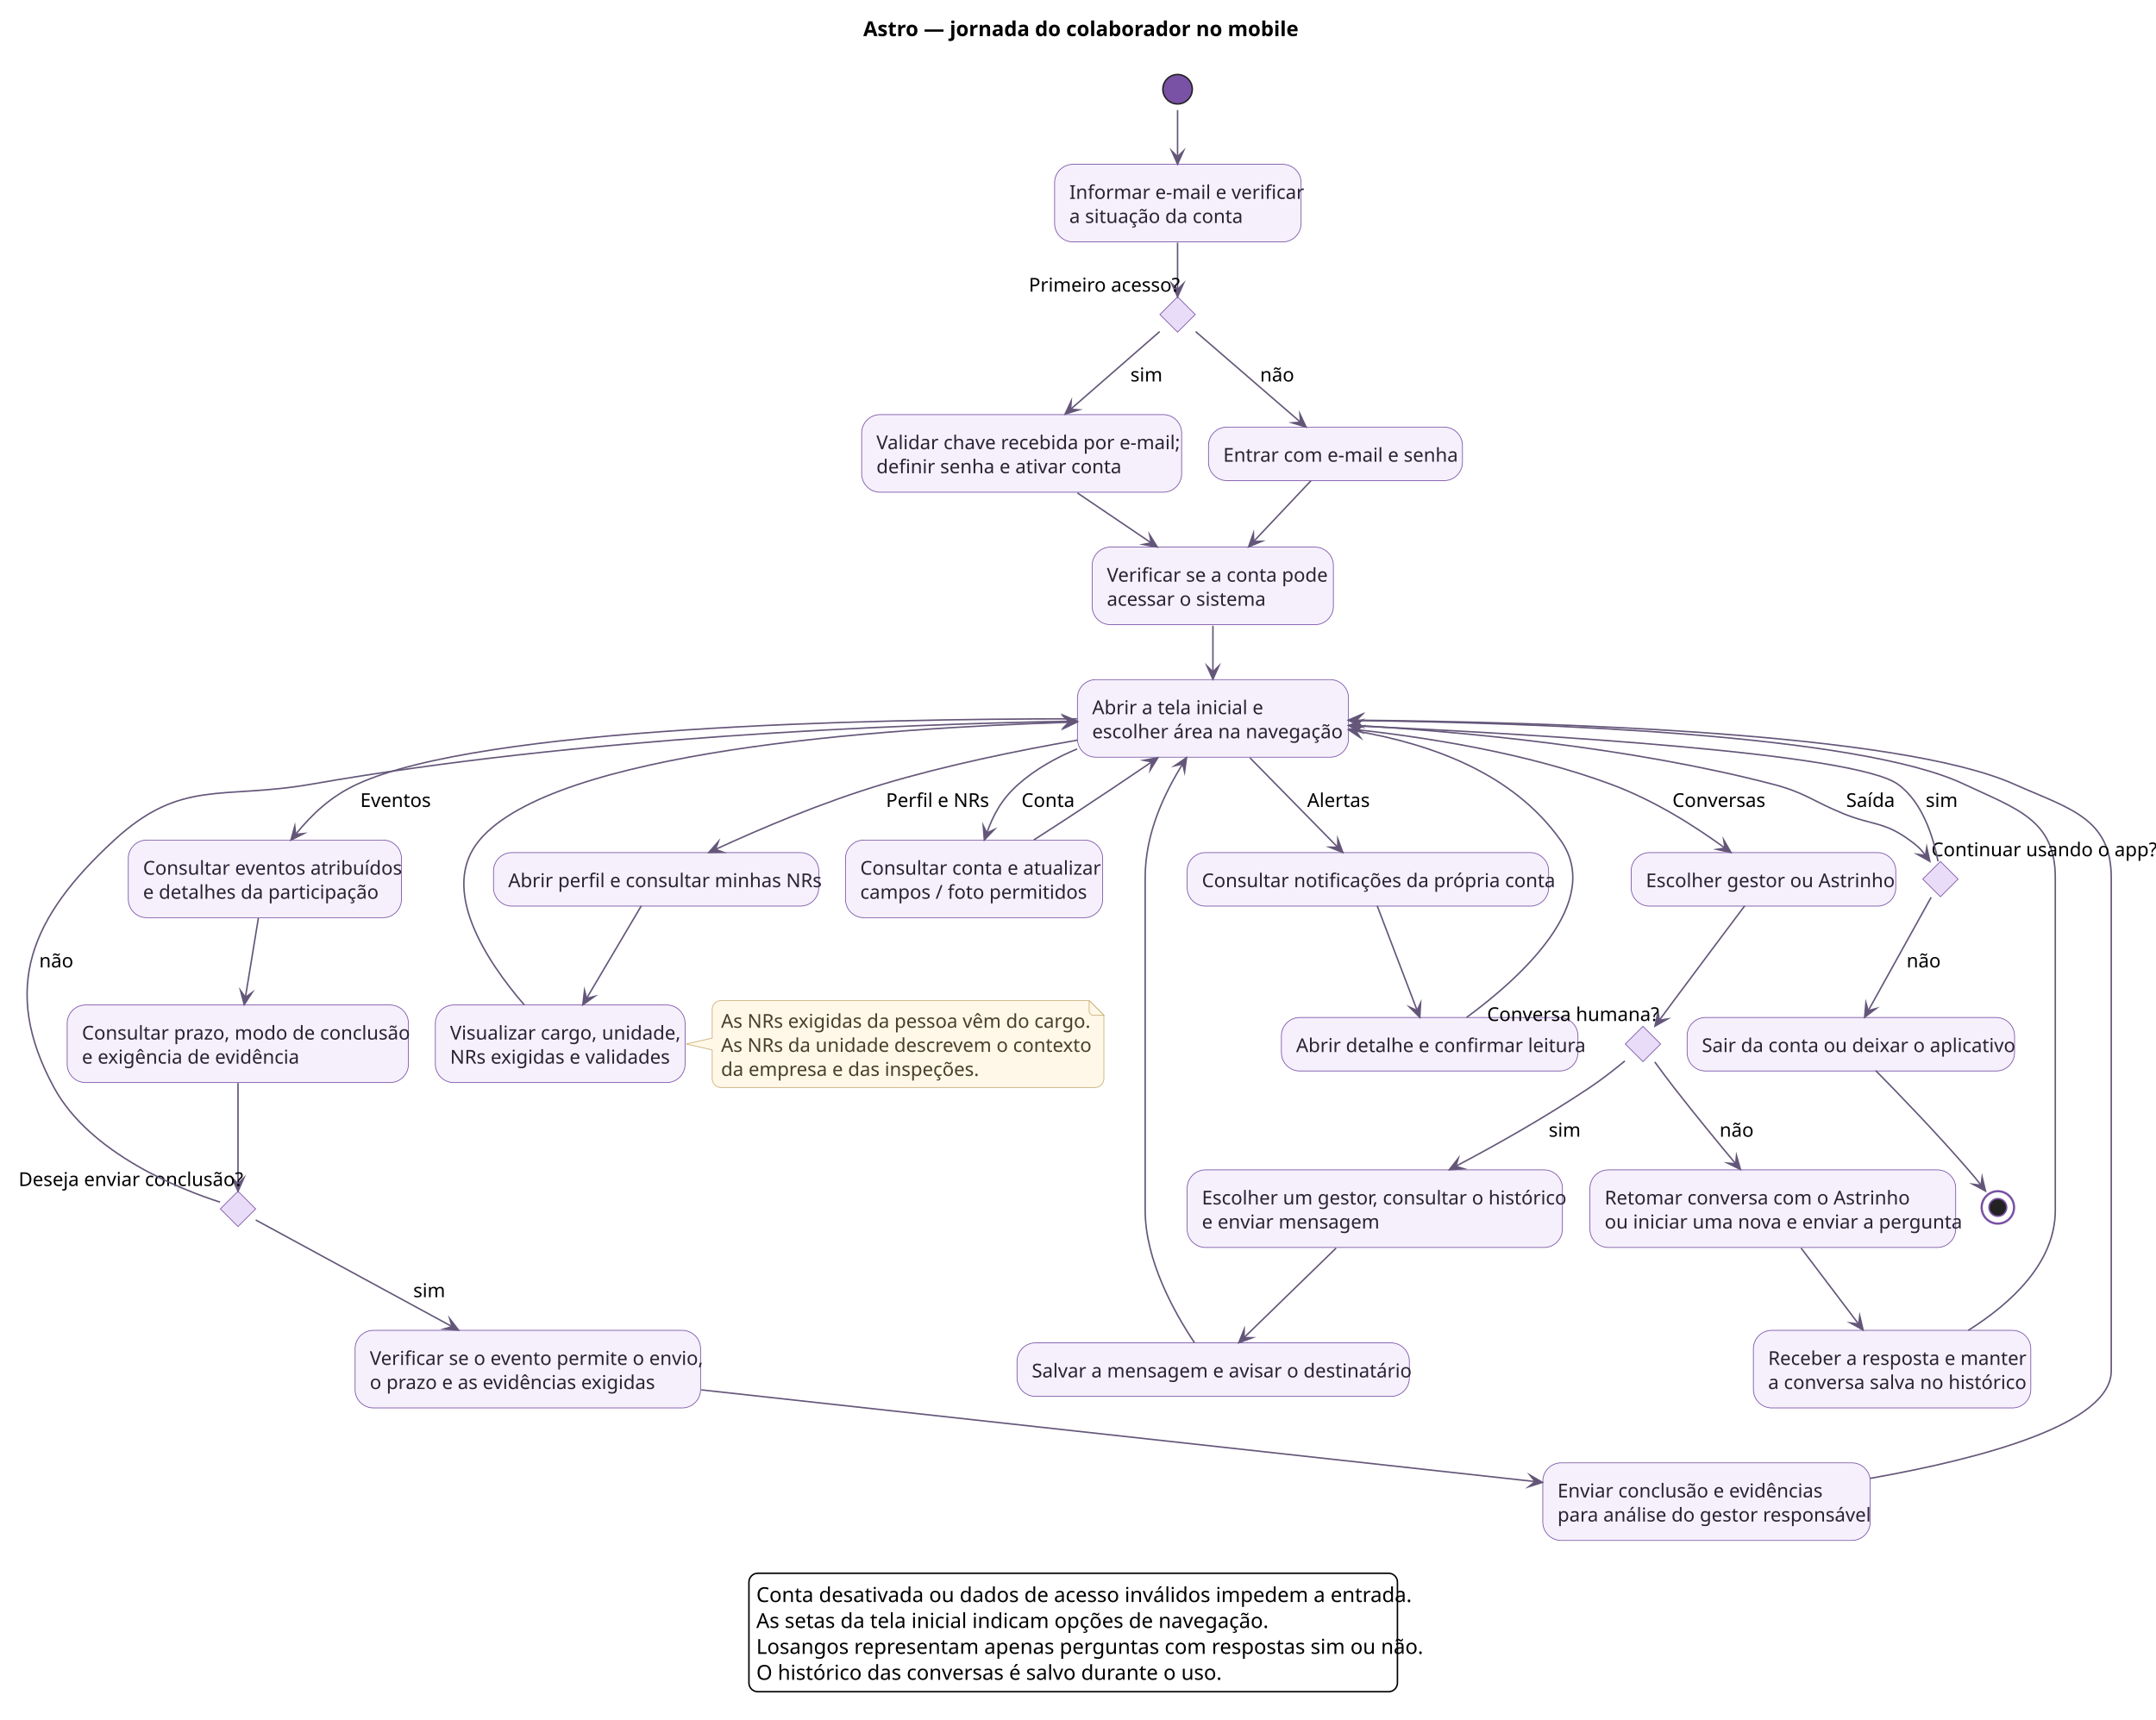
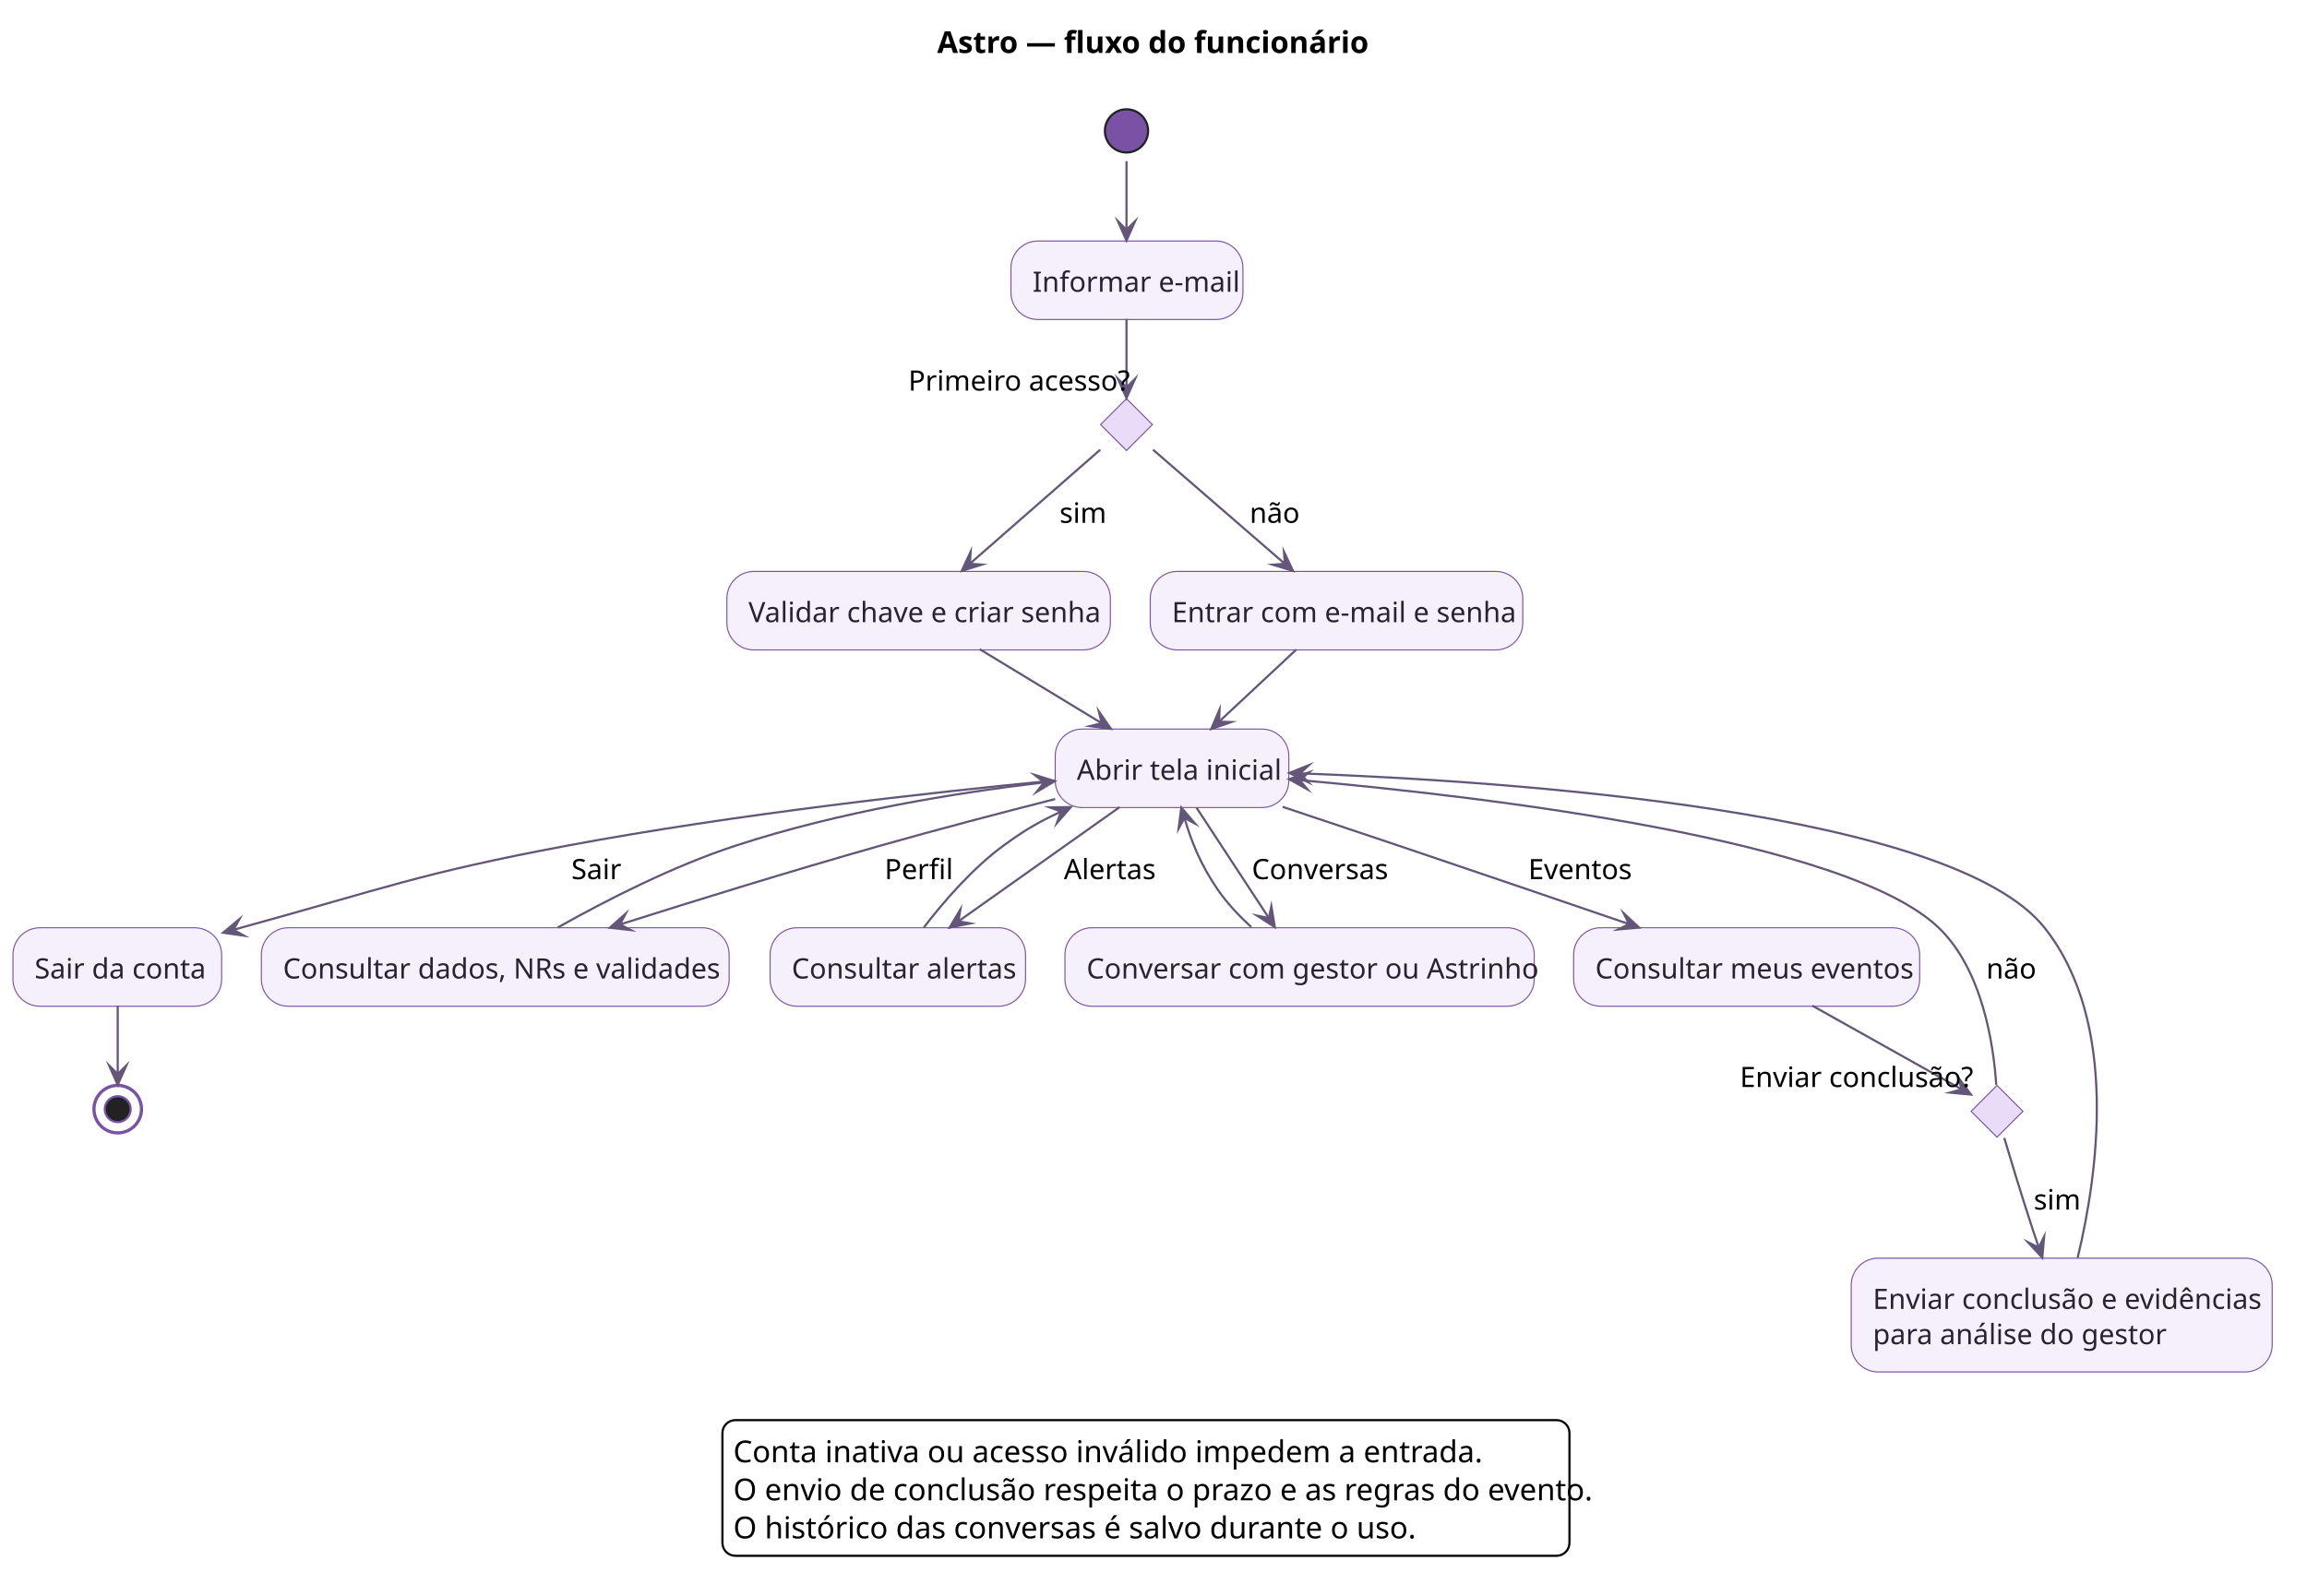
- <svg xmlns="http://www.w3.org/2000/svg" version="1.1" data-diagram-type="ACTIVITY" style="width:1464px;height:1168px;background:#FFFFFF;" width="1464px" height="1168px" viewBox="0 0 1464 1168" zoomAndPan="magnify" preserveAspectRatio="none" contentStyleType="text/css">
+ <svg xmlns="http://www.w3.org/2000/svg" version="1.1" data-diagram-type="ACTIVITY" style="width:1068px;height:739px;background:#FFFFFF;" width="1068px" height="739px" viewBox="0 0 1068 739" zoomAndPan="magnify" preserveAspectRatio="none" contentStyleType="text/css">
  <defs />
  <g font-family="sans-serif" lengthAdjust="spacing">
    <g class="title" data-source-line="2">
-       <text x="586.167" y="24.533" fill="#000" font-size="14" textLength="285.127" font-weight="700">Astro — jornada do colaborador no mobile</text>
+       <text x="433.84" y="24.533" fill="#000" font-size="14" textLength="193.32" font-weight="700">Astro — fluxo do funcionário</text>
    </g>
    <g class="start_entity" data-qualified-name="start" id="ent0001" data-source-line="4">
-       <ellipse cx="799.612" cy="60.609" rx="10" ry="10" fill="#7952A5" style="stroke:#222;stroke-width:1;" />
+       <ellipse cx="521.5" cy="60.609" rx="10" ry="10" fill="#7952A5" style="stroke:#222;stroke-width:1;" />
    </g>
-     <rect x="716.112" y="111.609" width="167.367" height="52.703" fill="#F5F0FC" style="stroke:#7952A5;stroke-width:0.5;" rx="12.5" ry="12.5" />
-     <text x="726.112" y="135.104" fill="#292234" font-size="13" textLength="147.367">Informar e-mail e verificar</text>
-     <text x="726.112" y="151.456" fill="#292234" font-size="13" textLength="112.747">a situação da conta</text>
+     <rect x="468" y="111.609" width="107.407" height="36.352" fill="#F5F0FC" style="stroke:#7952A5;stroke-width:0.5;" rx="12.5" ry="12.5" />
+     <text x="478" y="135.104" fill="#292234" font-size="13" textLength="87.407">Informar e-mail</text>
    <g class="entity" data-qualified-name=".4" id="ent0005">
-       <polygon points="799.612,201.609,811.612,213.609,799.612,225.609,787.612,213.609,799.612,201.609" fill="#E9DCF8" style="stroke:#7952A5;stroke-width:0.5;stroke-linejoin:miter;stroke-miterlimit:10;" />
+       <polygon points="521.5,184.609,533.5,196.609,521.5,208.609,509.5,196.609,521.5,184.609" fill="#E9DCF8" style="stroke:#7952A5;stroke-width:0.5;stroke-linejoin:miter;stroke-miterlimit:10;" />
    </g>
-     <rect x="585.112" y="281.609" width="217.266" height="52.703" fill="#F5F0FC" style="stroke:#7952A5;stroke-width:0.5;" rx="12.5" ry="12.5" />
-     <text x="595.112" y="305.104" fill="#292234" font-size="13" textLength="197.266">Validar chave recebida por e-mail;</text>
-     <text x="595.112" y="321.456" fill="#292234" font-size="13" textLength="156.095">definir senha e ativar conta</text>
-     <rect x="741.612" y="371.609" width="163.806" height="52.703" fill="#F5F0FC" style="stroke:#7952A5;stroke-width:0.5;" rx="12.5" ry="12.5" />
-     <text x="751.612" y="395.104" fill="#292234" font-size="13" textLength="143.806">Verificar se a conta pode</text>
-     <text x="751.612" y="411.456" fill="#292234" font-size="13" textLength="104.762">acessar o sistema</text>
-     <rect x="820.612" y="290.109" width="172.452" height="36.352" fill="#F5F0FC" style="stroke:#7952A5;stroke-width:0.5;" rx="12.5" ry="12.5" />
-     <text x="830.612" y="313.604" fill="#292234" font-size="13" textLength="152.452">Entrar com e-mail e senha</text>
-     <rect x="731.612" y="461.609" width="184.062" height="52.703" fill="#F5F0FC" style="stroke:#7952A5;stroke-width:0.5;" rx="12.5" ry="12.5" />
-     <text x="741.612" y="485.104" fill="#292234" font-size="13" textLength="109.827">Abrir a tela inicial e</text>
-     <text x="741.612" y="501.456" fill="#292234" font-size="13" textLength="164.062">escolher área na navegação</text>
-     <rect x="87.112" y="570.609" width="185.483" height="52.703" fill="#F5F0FC" style="stroke:#7952A5;stroke-width:0.5;" rx="12.5" ry="12.5" />
-     <text x="97.112" y="594.104" fill="#292234" font-size="13" textLength="165.483">Consultar eventos atribuídos</text>
-     <text x="97.112" y="610.456" fill="#292234" font-size="13" textLength="151.772">e detalhes da participação</text>
-     <rect x="45.612" y="682.609" width="231.732" height="52.703" fill="#F5F0FC" style="stroke:#7952A5;stroke-width:0.5;" rx="12.5" ry="12.5" />
-     <text x="55.612" y="706.104" fill="#292234" font-size="13" textLength="211.732">Consultar prazo, modo de conclusão</text>
-     <text x="55.612" y="722.456" fill="#292234" font-size="13" textLength="142.378">e exigência de evidência</text>
-     <g class="entity" data-qualified-name=".20" id="ent0021">
-       <polygon points="161.612,809.109,173.612,821.109,161.612,833.109,149.612,821.109,161.612,809.109" fill="#E9DCF8" style="stroke:#7952A5;stroke-width:0.5;stroke-linejoin:miter;stroke-miterlimit:10;" />
+     <rect x="336.5" y="264.609" width="177.53" height="36.352" fill="#F5F0FC" style="stroke:#7952A5;stroke-width:0.5;" rx="12.5" ry="12.5" />
+     <text x="346.5" y="288.104" fill="#292234" font-size="13" textLength="157.53">Validar chave e criar senha</text>
+     <rect x="488.5" y="337.609" width="108.144" height="36.352" fill="#F5F0FC" style="stroke:#7952A5;stroke-width:0.5;" rx="12.5" ry="12.5" />
+     <text x="498.5" y="361.104" fill="#292234" font-size="13" textLength="88.144">Abrir tela inicial</text>
+     <rect x="532.5" y="264.609" width="172.452" height="36.352" fill="#F5F0FC" style="stroke:#7952A5;stroke-width:0.5;" rx="12.5" ry="12.5" />
+     <text x="542.5" y="288.104" fill="#292234" font-size="13" textLength="152.452">Entrar com e-mail e senha</text>
+     <rect x="728.5" y="429.609" width="160.182" height="36.352" fill="#F5F0FC" style="stroke:#7952A5;stroke-width:0.5;" rx="12.5" ry="12.5" />
+     <text x="738.5" y="453.104" fill="#292234" font-size="13" textLength="140.182">Consultar meus eventos</text>
+     <g class="entity" data-qualified-name=".16" id="ent0017">
+       <polygon points="924.5,502.609,936.5,514.609,924.5,526.609,912.5,514.609,924.5,502.609" fill="#E9DCF8" style="stroke:#7952A5;stroke-width:0.5;stroke-linejoin:miter;stroke-miterlimit:10;" />
    </g>
-     <rect x="241.112" y="903.609" width="234.608" height="52.703" fill="#F5F0FC" style="stroke:#7952A5;stroke-width:0.5;" rx="12.5" ry="12.5" />
-     <text x="251.112" y="927.104" fill="#292234" font-size="13" textLength="214.608">Verificar se o evento permite o envio,</text>
-     <text x="251.112" y="943.456" fill="#292234" font-size="13" textLength="187.891">o prazo e as evidências exigidas</text>
-     <rect x="1047.612" y="993.609" width="222.351" height="52.703" fill="#F5F0FC" style="stroke:#7952A5;stroke-width:0.5;" rx="12.5" ry="12.5" />
-     <text x="1057.612" y="1017.104" fill="#292234" font-size="13" textLength="174.878">Enviar conclusão e evidências</text>
-     <text x="1057.612" y="1033.456" fill="#292234" font-size="13" textLength="202.351">para análise do gestor responsável</text>
-     <rect x="335.112" y="579.109" width="220.846" height="36.352" fill="#F5F0FC" style="stroke:#7952A5;stroke-width:0.5;" rx="12.5" ry="12.5" />
-     <text x="345.112" y="602.604" fill="#292234" font-size="13" textLength="200.846">Abrir perfil e consultar minhas NRs</text>
-     <rect x="295.612" y="682.609" width="169.589" height="52.703" fill="#F5F0FC" style="stroke:#7952A5;stroke-width:0.5;" rx="12.5" ry="12.5" />
-     <text x="305.612" y="706.104" fill="#292234" font-size="13" textLength="149.589">Visualizar cargo, unidade,</text>
-     <text x="305.612" y="722.456" fill="#292234" font-size="13" textLength="145.964">NRs exigidas e validades</text>
-     <g class="entity" data-qualified-name="GMN33" id="ent0034" data-source-line="27">
-       <path d="M483.612,685.609 L483.612,705.109 L465.885,709.109 L483.612,713.109 L483.612,732.664 A6,6 0 0 0 489.612,738.664 L743.568,738.664 A6,6 0 0 0 749.568,732.664 L749.568,689.609 L739.568,679.609 L489.612,679.609 A6,6 0 0 0 483.612,685.609" style="stroke:#C9AF76;stroke-width:0.5;" fill="#FFF8E8" />
-       <path d="M739.568,679.609 L739.568,686.609 A3,3 0 0 0 742.568,689.609 L749.568,689.609 L739.568,679.609" style="stroke:#C9AF76;stroke-width:0.5;" fill="#FFF8E8" />
-       <text x="489.612" y="698.104" fill="#493E29" font-size="13" textLength="244.956">As NRs exigidas da pessoa vêm do cargo.</text>
-       <text x="489.612" y="714.456" fill="#493E29" font-size="13" textLength="242.798">As NRs da unidade descrevem o contexto</text>
-       <text x="489.612" y="730.808" fill="#493E29" font-size="13" textLength="169.825">da empresa e das inspeções.</text>
-     </g>
-     <rect x="806.112" y="579.109" width="245.462" height="36.352" fill="#F5F0FC" style="stroke:#7952A5;stroke-width:0.5;" rx="12.5" ry="12.5" />
-     <text x="816.112" y="602.604" fill="#292234" font-size="13" textLength="225.462">Consultar notificações da própria conta</text>
-     <rect x="870.112" y="691.109" width="201.359" height="36.352" fill="#F5F0FC" style="stroke:#7952A5;stroke-width:0.5;" rx="12.5" ry="12.5" />
-     <text x="880.112" y="714.604" fill="#292234" font-size="13" textLength="181.359">Abrir detalhe e confirmar leitura</text>
-     <rect x="1107.612" y="579.109" width="179.694" height="36.352" fill="#F5F0FC" style="stroke:#7952A5;stroke-width:0.5;" rx="12.5" ry="12.5" />
-     <text x="1117.612" y="602.604" fill="#292234" font-size="13" textLength="159.694">Escolher gestor ou Astrinho</text>
-     <g class="entity" data-qualified-name=".44" id="ent0045">
-       <polygon points="1115.612,697.109,1127.612,709.109,1115.612,721.109,1103.612,709.109,1115.612,697.109" fill="#E9DCF8" style="stroke:#7952A5;stroke-width:0.5;stroke-linejoin:miter;stroke-miterlimit:10;" />
-     </g>
-     <rect x="806.112" y="794.609" width="254.825" height="52.703" fill="#F5F0FC" style="stroke:#7952A5;stroke-width:0.5;" rx="12.5" ry="12.5" />
-     <text x="816.112" y="818.104" fill="#292234" font-size="13" textLength="234.825">Escolher um gestor, consultar o histórico</text>
-     <text x="816.112" y="834.456" fill="#292234" font-size="13" textLength="114.169">e enviar mensagem</text>
-     <rect x="690.612" y="912.109" width="266.403" height="36.352" fill="#F5F0FC" style="stroke:#7952A5;stroke-width:0.5;" rx="12.5" ry="12.5" />
-     <text x="700.612" y="935.604" fill="#292234" font-size="13" textLength="246.403">Salvar a mensagem e avisar o destinatário</text>
-     <rect x="1079.612" y="794.609" width="248.363" height="52.703" fill="#F5F0FC" style="stroke:#7952A5;stroke-width:0.5;" rx="12.5" ry="12.5" />
-     <text x="1089.612" y="818.104" fill="#292234" font-size="13" textLength="196.523">Retomar conversa com o Astrinho</text>
-     <text x="1089.612" y="834.456" fill="#292234" font-size="13" textLength="228.363">ou iniciar uma nova e enviar a pergunta</text>
-     <rect x="1190.612" y="903.609" width="188.365" height="52.703" fill="#F5F0FC" style="stroke:#7952A5;stroke-width:0.5;" rx="12.5" ry="12.5" />
-     <text x="1200.612" y="927.104" fill="#292234" font-size="13" textLength="168.365">Receber a resposta e manter</text>
-     <text x="1200.612" y="943.456" fill="#292234" font-size="13" textLength="167.642">a conversa salva no histórico</text>
-     <rect x="574.112" y="570.609" width="174.642" height="52.703" fill="#F5F0FC" style="stroke:#7952A5;stroke-width:0.5;" rx="12.5" ry="12.5" />
-     <text x="584.112" y="594.104" fill="#292234" font-size="13" textLength="154.642">Consultar conta e atualizar</text>
-     <text x="584.112" y="610.456" fill="#292234" font-size="13" textLength="141.616">campos / foto permitidos</text>
-     <g class="entity" data-qualified-name=".60" id="ent0061">
-       <polygon points="1317.612,585.109,1329.612,597.109,1317.612,609.109,1305.612,597.109,1317.612,585.109" fill="#E9DCF8" style="stroke:#7952A5;stroke-width:0.5;stroke-linejoin:miter;stroke-miterlimit:10;" />
-     </g>
-     <rect x="1145.612" y="691.109" width="222.344" height="36.352" fill="#F5F0FC" style="stroke:#7952A5;stroke-width:0.5;" rx="12.5" ry="12.5" />
-     <text x="1155.612" y="714.604" fill="#292234" font-size="13" textLength="202.344">Sair da conta ou deixar o aplicativo</text>
-     <g class="end_entity" data-qualified-name="end" id="ent0066" data-source-line="55">
-       <ellipse cx="1356.612" cy="820.109" rx="11" ry="11" fill="none" style="stroke:#7952A5;stroke-width:1.5;" />
-       <ellipse cx="1356.612" cy="820.109" rx="6" ry="6" fill="#222" style="stroke:#7952A5;stroke-width:1;" />
+     <rect x="857" y="582.609" width="194.878" height="52.703" fill="#F5F0FC" style="stroke:#7952A5;stroke-width:0.5;" rx="12.5" ry="12.5" />
+     <text x="867" y="606.104" fill="#292234" font-size="13" textLength="174.878">Enviar conclusão e evidências</text>
+     <text x="867" y="622.456" fill="#292234" font-size="13" textLength="128.642">para análise do gestor</text>
+     <rect x="121" y="429.609" width="216.549" height="36.352" fill="#F5F0FC" style="stroke:#7952A5;stroke-width:0.5;" rx="12.5" ry="12.5" />
+     <text x="131" y="453.104" fill="#292234" font-size="13" textLength="196.549">Consultar dados, NRs e validades</text>
+     <rect x="356.5" y="429.609" width="118.268" height="36.352" fill="#F5F0FC" style="stroke:#7952A5;stroke-width:0.5;" rx="12.5" ry="12.5" />
+     <text x="366.5" y="453.104" fill="#292234" font-size="13" textLength="98.268">Consultar alertas</text>
+     <rect x="493" y="429.609" width="217.253" height="36.352" fill="#F5F0FC" style="stroke:#7952A5;stroke-width:0.5;" rx="12.5" ry="12.5" />
+     <text x="503" y="453.104" fill="#292234" font-size="13" textLength="197.253">Conversar com gestor ou Astrinho</text>
+     <rect x="6" y="429.609" width="96.604" height="36.352" fill="#F5F0FC" style="stroke:#7952A5;stroke-width:0.5;" rx="12.5" ry="12.5" />
+     <text x="16" y="453.104" fill="#292234" font-size="13" textLength="76.604">Sair da conta</text>
+     <g class="end_entity" data-qualified-name="end" id="ent0034" data-source-line="28">
+       <ellipse cx="54.5" cy="513.609" rx="11" ry="11" fill="none" style="stroke:#7952A5;stroke-width:1.5;" />
+       <ellipse cx="54.5" cy="513.609" rx="6" ry="6" fill="#222" style="stroke:#7952A5;stroke-width:1;" />
    </g>
    <g class="link" data-entity-1="ent0001" data-entity-2="ent0002" id="lnk3" data-link-type="dependency">
-       <polygon points="799.612,111.495,803.612,102.495,799.612,106.495,795.612,102.495,799.612,111.495" fill="#645679" style="stroke:#645679;stroke-width:1;stroke-linejoin:miter;stroke-miterlimit:10;" />
-       <path d="M799.612,74.772 C799.612,84.491 799.612,93.949 799.612,106.495" style="stroke:#645679;stroke-width:1;" fill="none" />
+       <polygon points="521.5,111.402,525.5,102.402,521.5,106.402,517.5,102.402,521.5,111.402" fill="#645679" style="stroke:#645679;stroke-width:1;stroke-linejoin:miter;stroke-miterlimit:10;" />
+       <path d="M521.5,74.636 C521.5,84.705 521.5,94.752 521.5,106.402" style="stroke:#645679;stroke-width:1;" fill="none" />
    </g>
    <g class="link" data-entity-1="ent0002" data-entity-2="ent0005" id="lnk6" data-link-type="dependency">
-       <polygon points="799.612,201.586,803.612,192.586,799.612,196.586,795.612,192.586,799.612,201.586" fill="#645679" style="stroke:#645679;stroke-width:1;stroke-linejoin:miter;stroke-miterlimit:10;" />
-       <path d="M799.612,164.816 C799.612,177.401 799.612,186.89 799.612,196.586" style="stroke:#645679;stroke-width:1;" fill="none" />
-       <text x="698.612" y="198.081" fill="#000" font-size="13" textLength="100.426">Primeiro acesso?</text>
+       <polygon points="521.5,184.366,525.5,175.366,521.5,179.366,517.5,175.366,521.5,184.366" fill="#645679" style="stroke:#645679;stroke-width:1;stroke-linejoin:miter;stroke-miterlimit:10;" />
+       <path d="M521.5,147.687 C521.5,159.272 521.5,169.261 521.5,179.366" style="stroke:#645679;stroke-width:1;" fill="none" />
+       <text x="420.5" y="180.861" fill="#000" font-size="13" textLength="100.426">Primeiro acesso?</text>
    </g>
    <g class="link" data-entity-1="ent0005" data-entity-2="ent0007" id="lnk8" data-link-type="dependency">
-       <polygon points="723.231,281.262,732.642,278.359,726.999,277.975,727.382,272.331,723.231,281.262" fill="#645679" style="stroke:#645679;stroke-width:1;stroke-linejoin:miter;stroke-miterlimit:10;" />
-       <path d="M787.452,225.22 C771.9,238.792 748.209,259.466 726.999,277.975" style="stroke:#645679;stroke-width:1;" fill="none" />
-       <text x="767.612" y="259.104" fill="#000" font-size="13" textLength="20.217">sim</text>
+       <polygon points="445.217,264.357,454.624,261.441,448.98,261.065,449.356,255.42,445.217,264.357" fill="#645679" style="stroke:#645679;stroke-width:1;stroke-linejoin:miter;stroke-miterlimit:10;" />
+       <path d="M509.342,208.248 C493.196,222.375 468.245,244.208 448.98,261.065" style="stroke:#645679;stroke-width:1;" fill="none" />
+       <text x="490.5" y="242.104" fill="#000" font-size="13" textLength="20.217">sim</text>
    </g>
    <g class="link" data-entity-1="ent0007" data-entity-2="ent0009" id="lnk10" data-link-type="dependency">
-       <polygon points="785.839,371.54,780.628,363.182,781.698,368.737,776.143,369.807,785.839,371.54" fill="#645679" style="stroke:#645679;stroke-width:1;stroke-linejoin:miter;stroke-miterlimit:10;" />
-       <path d="M731.563,334.799 C748.65,346.366 764.632,357.185 781.698,368.737" style="stroke:#645679;stroke-width:1;" fill="none" />
+       <polygon points="514.299,337.496,508.68,329.407,510.024,334.902,504.529,336.246,514.299,337.496" fill="#645679" style="stroke:#645679;stroke-width:1;stroke-linejoin:miter;stroke-miterlimit:10;" />
+       <path d="M453.524,300.616 C471.913,311.774 491.6,323.722 510.024,334.902" style="stroke:#645679;stroke-width:1;" fill="none" />
    </g>
    <g class="link" data-entity-1="ent0005" data-entity-2="ent0011" id="lnk12" data-link-type="dependency">
-       <polygon points="886.874,290.046,882.681,281.134,883.091,286.776,877.449,287.186,886.874,290.046" fill="#645679" style="stroke:#645679;stroke-width:1;stroke-linejoin:miter;stroke-miterlimit:10;" />
-       <path d="M811.886,225.22 C830.221,241.07 861.163,267.819 883.091,286.776" style="stroke:#645679;stroke-width:1;" fill="none" />
-       <text x="855.612" y="259.104" fill="#000" font-size="13" textLength="21.69">não</text>
+       <polygon points="598.578,264.357,594.393,255.442,594.798,261.084,589.156,261.489,598.578,264.357" fill="#645679" style="stroke:#645679;stroke-width:1;stroke-linejoin:miter;stroke-miterlimit:10;" />
+       <path d="M533.785,208.248 C550.098,222.375 575.332,244.227 594.798,261.084" style="stroke:#645679;stroke-width:1;" fill="none" />
+       <text x="578.5" y="242.104" fill="#000" font-size="13" textLength="21.69">não</text>
    </g>
    <g class="link" data-entity-1="ent0011" data-entity-2="ent0009" id="lnk13" data-link-type="dependency">
-       <polygon points="847.842,371.42,856.927,367.617,851.273,367.782,851.107,362.128,847.842,371.42" fill="#645679" style="stroke:#645679;stroke-width:1;stroke-linejoin:miter;stroke-miterlimit:10;" />
-       <path d="M890.214,326.495 C878.119,339.318 864.9,353.334 851.273,367.782" style="stroke:#645679;stroke-width:1;" fill="none" />
+       <polygon points="560.728,337.581,570.035,334.36,564.382,334.167,564.574,328.514,560.728,337.581" fill="#645679" style="stroke:#645679;stroke-width:1;stroke-linejoin:miter;stroke-miterlimit:10;" />
+       <path d="M600.103,300.796 C588.153,311.959 576.297,323.036 564.382,334.167" style="stroke:#645679;stroke-width:1;" fill="none" />
    </g>
    <g class="link" data-entity-1="ent0009" data-entity-2="ent0014" id="lnk15" data-link-type="dependency">
-       <polygon points="823.612,461.368,827.612,452.368,823.612,456.368,819.612,452.368,823.612,461.368" fill="#645679" style="stroke:#645679;stroke-width:1;stroke-linejoin:miter;stroke-miterlimit:10;" />
-       <path d="M823.612,425.036 C823.612,436.494 823.612,444.931 823.612,456.368" style="stroke:#645679;stroke-width:1;" fill="none" />
+       <polygon points="758.851,429.542,751.635,422.839,754.121,427.92,749.04,430.406,758.851,429.542" fill="#645679" style="stroke:#645679;stroke-width:1;stroke-linejoin:miter;stroke-miterlimit:10;" />
+       <path d="M593.795,373.623 C610.887,379.315 630.022,385.711 647.5,391.609 C684.862,404.218 722.31,417.011 754.121,427.92" style="stroke:#645679;stroke-width:1;" fill="none" />
+       <text x="707.5" y="407.104" fill="#000" font-size="13" textLength="46.973">Eventos</text>
    </g>
-     <g class="link" data-entity-1="ent0014" data-entity-2="ent0016" id="lnk17" data-link-type="dependency">
-       <polygon points="197.574,570.602,206.359,566.15,200.732,566.725,200.157,561.098,197.574,570.602" fill="#645679" style="stroke:#645679;stroke-width:1;stroke-linejoin:miter;stroke-miterlimit:10;" />
-       <path d="M731.355,488.25 C589.935,488.226 327.062,493.67 242.612,532.609 C224.561,540.933 211.969,552.931 200.732,566.725" style="stroke:#645679;stroke-width:1;" fill="none" />
-       <text x="244.612" y="548.104" fill="#000" font-size="13" textLength="46.973">Eventos</text>
+     <g class="link" data-entity-1="ent0014" data-entity-2="ent0017" id="lnk18" data-link-type="dependency">
+       <polygon points="912.465,506.866,906.569,498.977,908.103,504.422,902.658,505.956,912.465,506.866" fill="#645679" style="stroke:#645679;stroke-width:1;stroke-linejoin:miter;stroke-miterlimit:10;" />
+       <path d="M838.978,465.687 C863.009,479.153 890.885,494.773 908.103,504.422" style="stroke:#645679;stroke-width:1;" fill="none" />
+       <text x="805.465" y="503.361" fill="#000" font-size="13" textLength="106.228">Enviar conclusão?</text>
    </g>
-     <g class="link" data-entity-1="ent0016" data-entity-2="ent0018" id="lnk19" data-link-type="dependency">
-       <polygon points="165.826,682.354,171.227,674.118,166.634,677.42,163.332,672.826,165.826,682.354" fill="#645679" style="stroke:#645679;stroke-width:1;stroke-linejoin:miter;stroke-miterlimit:10;" />
-       <path d="M175.437,623.622 C172.55,641.266 169.53,659.723 166.634,677.42" style="stroke:#645679;stroke-width:1;" fill="none" />
+     <g class="link" data-entity-1="ent0017" data-entity-2="ent0019" id="lnk20" data-link-type="dependency">
+       <polygon points="945.467,582.397,946.328,572.586,943.843,577.668,938.761,575.184,945.467,582.397" fill="#645679" style="stroke:#645679;stroke-width:1;stroke-linejoin:miter;stroke-miterlimit:10;" />
+       <path d="M927.844,526.933 C930.812,536.887 935.316,551.75 939.5,564.609 C941.378,570.383 941.84,571.833 943.843,577.668" style="stroke:#645679;stroke-width:1;" fill="none" />
+       <text x="941.5" y="560.104" fill="#000" font-size="13" textLength="20.217">sim</text>
    </g>
-     <g class="link" data-entity-1="ent0018" data-entity-2="ent0021" id="lnk22" data-link-type="dependency">
-       <polygon points="161.612,809.084,165.612,800.084,161.612,804.084,157.612,800.084,161.612,809.084" fill="#645679" style="stroke:#645679;stroke-width:1;stroke-linejoin:miter;stroke-miterlimit:10;" />
-       <path d="M161.612,735.622 C161.612,758.851 161.612,787.043 161.612,804.084" style="stroke:#645679;stroke-width:1;" fill="none" />
-       <text x="12.612" y="805.579" fill="#000" font-size="13" textLength="148.865">Deseja enviar conclusão?</text>
+     <g class="link" data-entity-1="ent0019" data-entity-2="ent0009" id="lnk21" data-link-type="dependency">
+       <polygon points="596.873,357.933,605.718,362.266,601.87,358.119,606.016,354.271,596.873,357.933" fill="#645679" style="stroke:#645679;stroke-width:1;stroke-linejoin:miter;stroke-miterlimit:10;" />
+       <path d="M961.824,582.453 C970.937,544.621 981.381,473.608 946.5,429.609 C903.882,375.852 701.919,361.85 601.87,358.119" style="stroke:#645679;stroke-width:1;" fill="none" />
    </g>
-     <g class="link" data-entity-1="ent0021" data-entity-2="ent0023" id="lnk24" data-link-type="dependency">
-       <polygon points="311.363,903.446,305.363,895.636,306.969,901.06,301.545,902.666,311.363,903.446" fill="#645679" style="stroke:#645679;stroke-width:1;stroke-linejoin:miter;stroke-miterlimit:10;" />
-       <path d="M173.639,828.642 C200.371,843.161 261.549,876.39 306.969,901.06" style="stroke:#645679;stroke-width:1;" fill="none" />
-       <text x="280.612" y="881.104" fill="#000" font-size="13" textLength="20.217">sim</text>
+     <g class="link" data-entity-1="ent0017" data-entity-2="ent0009" id="lnk22" data-link-type="dependency">
+       <polygon points="596.711,360.788,605.318,365.575,601.691,361.234,606.032,357.606,596.711,360.788" fill="#645679" style="stroke:#645679;stroke-width:1;stroke-linejoin:miter;stroke-miterlimit:10;" />
+       <path d="M924.142,502.335 C922.948,484.354 917.958,449.22 897.5,429.609 C855.029,388.898 690.163,369.158 601.691,361.234" style="stroke:#645679;stroke-width:1;" fill="none" />
+       <text x="919.5" y="453.104" fill="#000" font-size="13" textLength="21.69">não</text>
    </g>
-     <g class="link" data-entity-1="ent0023" data-entity-2="ent0025" id="lnk26" data-link-type="dependency">
-       <polygon points="1047.374,1006.873,1038.865,1001.913,1042.404,1006.326,1037.99,1009.865,1047.374,1006.873" fill="#645679" style="stroke:#645679;stroke-width:1;stroke-linejoin:miter;stroke-miterlimit:10;" />
-       <path d="M476.225,944.047 C629.865,960.947 891.979,989.78 1042.404,1006.326" style="stroke:#645679;stroke-width:1;" fill="none" />
+     <g class="link" data-entity-1="ent0009" data-entity-2="ent0023" id="lnk24" data-link-type="dependency">
+       <polygon points="282.274,429.605,292.062,430.695,287.039,428.092,289.642,423.07,282.274,429.605" fill="#645679" style="stroke:#645679;stroke-width:1;stroke-linejoin:miter;stroke-miterlimit:10;" />
+       <path d="M488.479,370.009 C463.727,376.304 434.052,384.07 407.5,391.609 C365.185,403.625 322.359,416.884 287.039,428.092" style="stroke:#645679;stroke-width:1;" fill="none" />
+       <text x="409.5" y="407.104" fill="#000" font-size="13" textLength="29.618">Perfil</text>
    </g>
-     <g class="link" data-entity-1="ent0025" data-entity-2="ent0014" id="lnk27" data-link-type="dependency">
-       <polygon points="915.614,489.119,924.576,493.203,920.614,489.166,924.651,485.203,915.614,489.119" fill="#645679" style="stroke:#645679;stroke-width:1;stroke-linejoin:miter;stroke-miterlimit:10;" />
-       <path d="M1269.672,1004.182 C1345.995,990.696 1433.612,967.327 1433.612,931.109 C1433.612,596.109 1433.612,596.109 1433.612,596.109 C1433.612,555.404 1404.783,549.199 1367.612,532.609 C1289.203,497.615 1054.129,490.415 920.614,489.166" style="stroke:#645679;stroke-width:1;" fill="none" />
+     <g class="link" data-entity-1="ent0023" data-entity-2="ent0009" id="lnk25" data-link-type="dependency">
+       <polygon points="488.314,361.705,478.905,358.794,483.349,362.295,479.848,366.738,488.314,361.705" fill="#645679" style="stroke:#645679;stroke-width:1;stroke-linejoin:miter;stroke-miterlimit:10;" />
+       <path d="M258.201,429.504 C280.057,417.203 311.266,401.161 340.5,391.609 C389.218,375.692 442.077,367.197 483.349,362.295" style="stroke:#645679;stroke-width:1;" fill="none" />
    </g>
-     <g class="link" data-entity-1="ent0021" data-entity-2="ent0014" id="lnk28" data-link-type="dependency">
-       <polygon points="731.395,489.788,722.322,485.955,726.395,489.88,722.47,493.953,731.395,489.788" fill="#645679" style="stroke:#645679;stroke-width:1;stroke-linejoin:miter;stroke-miterlimit:10;" />
-       <path d="M149.433,816.529 C123.081,808.042 61.17,783.938 36.612,738.609 C0,671.032 21.045,622.642 77.612,570.609 C123.172,528.701 150.639,543.305 211.612,532.609 C394.035,500.611 605.978,492.104 726.395,489.88" style="stroke:#645679;stroke-width:1;" fill="none" />
-       <text x="26.612" y="657.104" fill="#000" font-size="13" textLength="21.69">não</text>
+     <g class="link" data-entity-1="ent0009" data-entity-2="ent0026" id="lnk27" data-link-type="dependency">
+       <polygon points="439.597,429.533,449.252,427.593,443.676,426.642,444.627,421.066,439.597,429.533" fill="#645679" style="stroke:#645679;stroke-width:1;stroke-linejoin:miter;stroke-miterlimit:10;" />
+       <path d="M518.313,373.75 C495.715,389.764 466.245,410.648 443.676,426.642" style="stroke:#645679;stroke-width:1;" fill="none" />
+       <text x="492.5" y="407.104" fill="#000" font-size="13" textLength="40.46">Alertas</text>
    </g>
-     <g class="link" data-entity-1="ent0014" data-entity-2="ent0029" id="lnk30" data-link-type="dependency">
-       <polygon points="481.278,579.017,491.126,578.887,485.82,576.926,487.781,571.62,481.278,579.017" fill="#645679" style="stroke:#645679;stroke-width:1;stroke-linejoin:miter;stroke-miterlimit:10;" />
-       <path d="M731.607,502.719 C690.728,509.852 642.3,519.803 599.612,532.609 C557.923,545.116 516.569,562.773 485.82,576.926" style="stroke:#645679;stroke-width:1;" fill="none" />
-       <text x="601.612" y="548.104" fill="#000" font-size="13" textLength="69.348">Perfil e NRs</text>
+     <g class="link" data-entity-1="ent0026" data-entity-2="ent0009" id="lnk28" data-link-type="dependency">
+       <polygon points="495.763,373.728,485.915,373.867,491.223,375.823,489.268,381.131,495.763,373.728" fill="#645679" style="stroke:#645679;stroke-width:1;stroke-linejoin:miter;stroke-miterlimit:10;" />
+       <path d="M427.669,429.484 C436.758,417.649 450.059,402.192 464.5,391.609 C473.958,384.679 480.467,380.788 491.223,375.823" style="stroke:#645679;stroke-width:1;" fill="none" />
    </g>
-     <g class="link" data-entity-1="ent0029" data-entity-2="ent0031" id="lnk32" data-link-type="dependency">
-       <polygon points="395.77,682.458,403.792,676.745,398.313,678.153,396.904,672.675,395.77,682.458" fill="#645679" style="stroke:#645679;stroke-width:1;stroke-linejoin:miter;stroke-miterlimit:10;" />
-       <path d="M435.456,615.297 C424.815,633.303 410.526,657.486 398.313,678.153" style="stroke:#645679;stroke-width:1;" fill="none" />
+     <g class="link" data-entity-1="ent0009" data-entity-2="ent0029" id="lnk30" data-link-type="dependency">
+       <polygon points="590.159,429.31,588.57,419.59,587.418,425.128,581.88,423.976,590.159,429.31" fill="#645679" style="stroke:#645679;stroke-width:1;stroke-linejoin:miter;stroke-miterlimit:10;" />
+       <path d="M553.876,373.962 C564.323,389.899 576.981,409.208 587.418,425.128" style="stroke:#645679;stroke-width:1;" fill="none" />
+       <text x="579.5" y="407.104" fill="#000" font-size="13" textLength="62.137">Conversas</text>
    </g>
-     <g class="link" data-entity-1="ent0031" data-entity-2="ent0014" id="lnk36" data-link-type="dependency">
-       <polygon points="731.39,490.415,722.27,486.696,726.392,490.57,722.518,494.692,731.39,490.415" fill="#645679" style="stroke:#645679;stroke-width:1;stroke-linejoin:miter;stroke-miterlimit:10;" />
-       <path d="M355.976,682.537 C330.417,652.876 297.785,603.813 325.612,570.609 C376.258,510.178 596.889,494.591 726.392,490.57" style="stroke:#645679;stroke-width:1;" fill="none" />
+     <g class="link" data-entity-1="ent0029" data-entity-2="ent0009" id="lnk31" data-link-type="dependency">
+       <polygon points="546.876,373.949,545.616,383.717,548.306,378.741,553.282,381.43,546.876,373.949" fill="#645679" style="stroke:#645679;stroke-width:1;stroke-linejoin:miter;stroke-miterlimit:10;" />
+       <path d="M579.209,429.253 C573.536,424.04 567.827,417.995 563.5,411.609 C555.702,400.102 551.692,390.09 548.306,378.741" style="stroke:#645679;stroke-width:1;" fill="none" />
    </g>
-     <g class="link" data-entity-1="ent0014" data-entity-2="ent0037" id="lnk38" data-link-type="dependency">
-       <polygon points="911.856,579.034,908.407,569.808,908.354,575.465,902.697,575.412,911.856,579.034" fill="#645679" style="stroke:#645679;stroke-width:1;stroke-linejoin:miter;stroke-miterlimit:10;" />
-       <path d="M848.762,514.739 C868.298,534.647 891.342,558.129 908.354,575.465" style="stroke:#645679;stroke-width:1;" fill="none" />
-       <text x="887.612" y="548.104" fill="#000" font-size="13" textLength="40.46">Alertas</text>
+     <g class="link" data-entity-1="ent0009" data-entity-2="ent0032" id="lnk33" data-link-type="dependency">
+       <polygon points="103.278,431.91,113.029,433.296,108.087,430.543,110.84,425.601,103.278,431.91" fill="#645679" style="stroke:#645679;stroke-width:1;stroke-linejoin:miter;stroke-miterlimit:10;" />
+       <path d="M488.257,361.407 C431.627,366.879 340.382,376.999 262.5,391.609 C194.483,404.369 178.23,411.271 111.5,429.609 C108.811,430.348 110.865,429.753 108.087,430.543" style="stroke:#645679;stroke-width:1;" fill="none" />
+       <text x="264.5" y="407.104" fill="#000" font-size="13" textLength="23.118">Sair</text>
    </g>
-     <g class="link" data-entity-1="ent0037" data-entity-2="ent0039" id="lnk40" data-link-type="dependency">
-       <polygon points="964.096,691.043,964.622,681.208,962.312,686.371,957.148,684.061,964.096,691.043" fill="#645679" style="stroke:#645679;stroke-width:1;stroke-linejoin:miter;stroke-miterlimit:10;" />
-       <path d="M935.174,615.297 C943.065,635.962 954.442,665.76 962.312,686.371" style="stroke:#645679;stroke-width:1;" fill="none" />
+     <g class="link" data-entity-1="ent0032" data-entity-2="ent0034" id="lnk35" data-link-type="dependency">
+       <polygon points="54.5,502.366,58.5,493.366,54.5,497.366,50.5,493.366,54.5,502.366" fill="#645679" style="stroke:#645679;stroke-width:1;stroke-linejoin:miter;stroke-miterlimit:10;" />
+       <path d="M54.5,465.687 C54.5,477.272 54.5,487.261 54.5,497.366" style="stroke:#645679;stroke-width:1;" fill="none" />
    </g>
-     <g class="link" data-entity-1="ent0039" data-entity-2="ent0014" id="lnk41" data-link-type="dependency">
-       <polygon points="915.675,495.656,923.858,501.138,920.601,496.512,925.227,493.256,915.675,495.656" fill="#645679" style="stroke:#645679;stroke-width:1;stroke-linejoin:miter;stroke-miterlimit:10;" />
-       <path d="M995.856,691.066 C1031.675,664.757 1089.729,612.872 1059.612,570.609 C1027.036,524.895 971.953,505.431 920.601,496.512" style="stroke:#645679;stroke-width:1;" fill="none" />
-     </g>
-     <g class="link" data-entity-1="ent0014" data-entity-2="ent0042" id="lnk43" data-link-type="dependency">
-       <polygon points="1175.397,578.991,1170.465,570.466,1171.351,576.053,1165.764,576.94,1175.397,578.991" fill="#645679" style="stroke:#645679;stroke-width:1;stroke-linejoin:miter;stroke-miterlimit:10;" />
-       <path d="M915.857,495.061 C969.106,500.67 1036.606,511.545 1093.612,532.609 C1123.973,543.828 1151.145,561.381 1171.351,576.053" style="stroke:#645679;stroke-width:1;" fill="none" />
-       <text x="1135.612" y="548.104" fill="#000" font-size="13" textLength="62.137">Conversas</text>
-     </g>
-     <g class="link" data-entity-1="ent0042" data-entity-2="ent0045" id="lnk46" data-link-type="dependency">
-       <polygon points="1123.77,696.997,1132.326,692.117,1126.733,692.969,1125.881,687.377,1123.77,696.997" fill="#645679" style="stroke:#645679;stroke-width:1;stroke-linejoin:miter;stroke-miterlimit:10;" />
-       <path d="M1184.722,615.253 C1172.35,631.727 1153.155,657.333 1136.612,679.609 C1132.361,685.333 1130.614,687.694 1126.733,692.969" style="stroke:#645679;stroke-width:1;" fill="none" />
-       <text x="1009.77" y="693.492" fill="#000" font-size="13" textLength="113.458">Conversa humana?</text>
-     </g>
-     <g class="link" data-entity-1="ent0045" data-entity-2="ent0047" id="lnk48" data-link-type="dependency">
-       <polygon points="984.122,794.492,993.948,793.818,988.541,792.154,990.206,786.747,984.122,794.492" fill="#645679" style="stroke:#645679;stroke-width:1;stroke-linejoin:miter;stroke-miterlimit:10;" />
-       <path d="M1103.322,720.645 C1096.532,726.257 1087.829,733.115 1079.612,738.609 C1048.965,759.102 1017.213,776.981 988.541,792.154" style="stroke:#645679;stroke-width:1;" fill="none" />
-       <text x="1051.612" y="772.104" fill="#000" font-size="13" textLength="20.217">sim</text>
-     </g>
-     <g class="link" data-entity-1="ent0047" data-entity-2="ent0049" id="lnk50" data-link-type="dependency">
-       <polygon points="841.166,912.034,850.407,908.626,844.75,908.547,844.829,902.891,841.166,912.034" fill="#645679" style="stroke:#645679;stroke-width:1;stroke-linejoin:miter;stroke-miterlimit:10;" />
-       <path d="M907.264,847.739 C886.798,867.647 862.572,891.212 844.75,908.547" style="stroke:#645679;stroke-width:1;" fill="none" />
-     </g>
-     <g class="link" data-entity-1="ent0049" data-entity-2="ent0014" id="lnk51" data-link-type="dependency">
-       <polygon points="805.695,514.619,797.561,520.172,803.067,518.872,804.366,524.378,805.695,514.619" fill="#645679" style="stroke:#645679;stroke-width:1;stroke-linejoin:miter;stroke-miterlimit:10;" />
-       <path d="M811.042,911.913 C797.423,891.545 777.612,856.079 777.612,822.109 C777.612,596.109 777.612,596.109 777.612,596.109 C777.612,566.386 790.151,539.77 803.067,518.872" style="stroke:#645679;stroke-width:1;" fill="none" />
-     </g>
-     <g class="link" data-entity-1="ent0045" data-entity-2="ent0052" id="lnk53" data-link-type="dependency">
-       <polygon points="1181.833,794.334,1179.131,784.863,1178.627,790.497,1172.993,789.992,1181.833,794.334" fill="#645679" style="stroke:#645679;stroke-width:1;stroke-linejoin:miter;stroke-miterlimit:10;" />
-       <path d="M1123.655,721.31 C1127.51,726.605 1132.232,732.984 1136.612,738.609 C1151.353,757.542 1165.346,774.603 1178.627,790.497" style="stroke:#645679;stroke-width:1;" fill="none" />
-       <text x="1167.612" y="772.104" fill="#000" font-size="13" textLength="21.69">não</text>
-     </g>
-     <g class="link" data-entity-1="ent0052" data-entity-2="ent0054" id="lnk55" data-link-type="dependency">
-       <polygon points="1265.088,903.318,1262.845,893.728,1262.07,899.332,1256.467,898.557,1265.088,903.318" fill="#645679" style="stroke:#645679;stroke-width:1;stroke-linejoin:miter;stroke-miterlimit:10;" />
-       <path d="M1223.013,847.739 C1235.744,864.555 1249.315,882.483 1262.07,899.332" style="stroke:#645679;stroke-width:1;" fill="none" />
-     </g>
-     <g class="link" data-entity-1="ent0054" data-entity-2="ent0014" id="lnk56" data-link-type="dependency">
-       <polygon points="915.816,489.344,924.764,493.458,920.816,489.407,924.866,485.459,915.816,489.344" fill="#645679" style="stroke:#645679;stroke-width:1;stroke-linejoin:miter;stroke-miterlimit:10;" />
-       <path d="M1336.537,903.602 C1365.426,885.405 1395.612,857.843 1395.612,822.109 C1395.612,596.109 1395.612,596.109 1395.612,596.109 C1395.612,556.666 1369.278,549.453 1333.612,532.609 C1261.897,498.741 1047.239,491.018 920.816,489.407" style="stroke:#645679;stroke-width:1;" fill="none" />
-     </g>
-     <g class="link" data-entity-1="ent0014" data-entity-2="ent0057" id="lnk58" data-link-type="dependency">
-       <polygon points="668.392,570.543,675.182,563.409,670.071,565.833,667.647,560.722,668.392,570.543" fill="#645679" style="stroke:#645679;stroke-width:1;stroke-linejoin:miter;stroke-miterlimit:10;" />
-       <path d="M731.421,508.694 C716.998,514.672 703.092,522.462 691.612,532.609 C680.376,542.542 674.691,552.879 670.071,565.833" style="stroke:#645679;stroke-width:1;" fill="none" />
-       <text x="693.612" y="548.104" fill="#000" font-size="13" textLength="34.69">Conta</text>
-     </g>
-     <g class="link" data-entity-1="ent0057" data-entity-2="ent0014" id="lnk59" data-link-type="dependency">
-       <polygon points="786.248,514.663,776.555,516.411,782.112,517.472,781.05,523.028,786.248,514.663" fill="#645679" style="stroke:#645679;stroke-width:1;stroke-linejoin:miter;stroke-miterlimit:10;" />
-       <path d="M701.991,570.513 C711.104,564.672 720.712,558.461 729.612,552.609 C748.372,540.275 764.928,529.143 782.112,517.472" style="stroke:#645679;stroke-width:1;" fill="none" />
-     </g>
-     <g class="link" data-entity-1="ent0014" data-entity-2="ent0061" id="lnk62" data-link-type="dependency">
-       <polygon points="1310.459,585.094,1308.328,575.478,1307.488,581.072,1301.894,580.232,1310.459,585.094" fill="#645679" style="stroke:#645679;stroke-width:1;stroke-linejoin:miter;stroke-miterlimit:10;" />
-       <path d="M915.917,492.437 C993.698,496.953 1107.373,507.586 1203.612,532.609 C1225.979,538.425 1230.216,543.873 1251.612,552.609 C1271.554,560.752 1279.222,557.898 1296.612,570.609 C1301.983,574.535 1303.827,576.117 1307.488,581.072" style="stroke:#645679;stroke-width:1;" fill="none" />
-       <text x="1253.612" y="548.104" fill="#000" font-size="13" textLength="33.973">Saída</text>
-       <text x="1311.459" y="581.589" fill="#000" font-size="13" textLength="146.002">Continuar usando o app?</text>
-     </g>
-     <g class="link" data-entity-1="ent0061" data-entity-2="ent0014" id="lnk63" data-link-type="dependency">
-       <polygon points="915.686,492.807,924.492,497.216,920.681,493.037,924.86,489.225,915.686,492.807" fill="#645679" style="stroke:#645679;stroke-width:1;stroke-linejoin:miter;stroke-miterlimit:10;" />
-       <path d="M1315.98,585.002 C1313.186,570.346 1305.999,544.965 1288.612,532.609 C1258.974,511.547 1047.569,498.874 920.681,493.037" style="stroke:#645679;stroke-width:1;" fill="none" />
-       <text x="1307.612" y="548.104" fill="#000" font-size="13" textLength="20.217">sim</text>
-     </g>
-     <g class="link" data-entity-1="ent0061" data-entity-2="ent0064" id="lnk65" data-link-type="dependency">
-       <polygon points="1266.16,690.892,1274.023,684.961,1268.585,686.519,1267.027,681.081,1266.16,690.892" fill="#645679" style="stroke:#645679;stroke-width:1;stroke-linejoin:miter;stroke-miterlimit:10;" />
-       <path d="M1311.314,609.467 C1300.599,628.789 1281.187,663.795 1268.585,686.519" style="stroke:#645679;stroke-width:1;" fill="none" />
-       <text x="1294.612" y="657.104" fill="#000" font-size="13" textLength="21.69">não</text>
-     </g>
-     <g class="link" data-entity-1="ent0064" data-entity-2="ent0066" id="lnk67" data-link-type="dependency">
-       <polygon points="1348.266,809.01,1345.931,799.441,1345.21,805.052,1339.599,804.331,1348.266,809.01" fill="#645679" style="stroke:#645679;stroke-width:1;stroke-linejoin:miter;stroke-miterlimit:10;" />
-       <path d="M1273.643,727.15 C1290.18,743.914 1315.768,770.436 1336.612,794.609 C1340.58,799.211 1341.704,800.511 1345.21,805.052" style="stroke:#645679;stroke-width:1;" fill="none" />
-     </g>
-     <g class="legend" data-source-line="58">
-       <rect x="508.549" y="1068.609" width="440.363" height="80.438" fill="none" style="stroke:#000;stroke-width:1;" rx="6" ry="6" />
-       <text x="513.549" y="1088.143" fill="#000" font-size="14" textLength="424.942">Conta desativada ou dados de acesso inválidos impedem a entrada.</text>
-       <text x="513.549" y="1105.752" fill="#000" font-size="14" textLength="335.426">As setas da tela inicial indicam opções de navegação.</text>
-       <text x="513.549" y="1123.361" fill="#000" font-size="14" textLength="430.363">Losangos representam apenas perguntas com respostas sim ou não.</text>
-       <text x="513.549" y="1140.971" fill="#000" font-size="14" textLength="302.716">O histórico das conversas é salvo durante o uso.</text>
+     <g class="legend" data-source-line="30">
+       <rect x="334.439" y="657.609" width="392.122" height="62.828" fill="none" style="stroke:#000;stroke-width:1;" rx="6" ry="6" />
+       <text x="339.439" y="677.143" fill="#000" font-size="14" textLength="329.198">Conta inativa ou acesso inválido impedem a entrada.</text>
+       <text x="339.439" y="694.752" fill="#000" font-size="14" textLength="382.122">O envio de conclusão respeita o prazo e as regras do evento.</text>
+       <text x="339.439" y="712.361" fill="#000" font-size="14" textLength="302.716">O histórico das conversas é salvo durante o uso.</text>
    </g>
  </g>
</svg>
